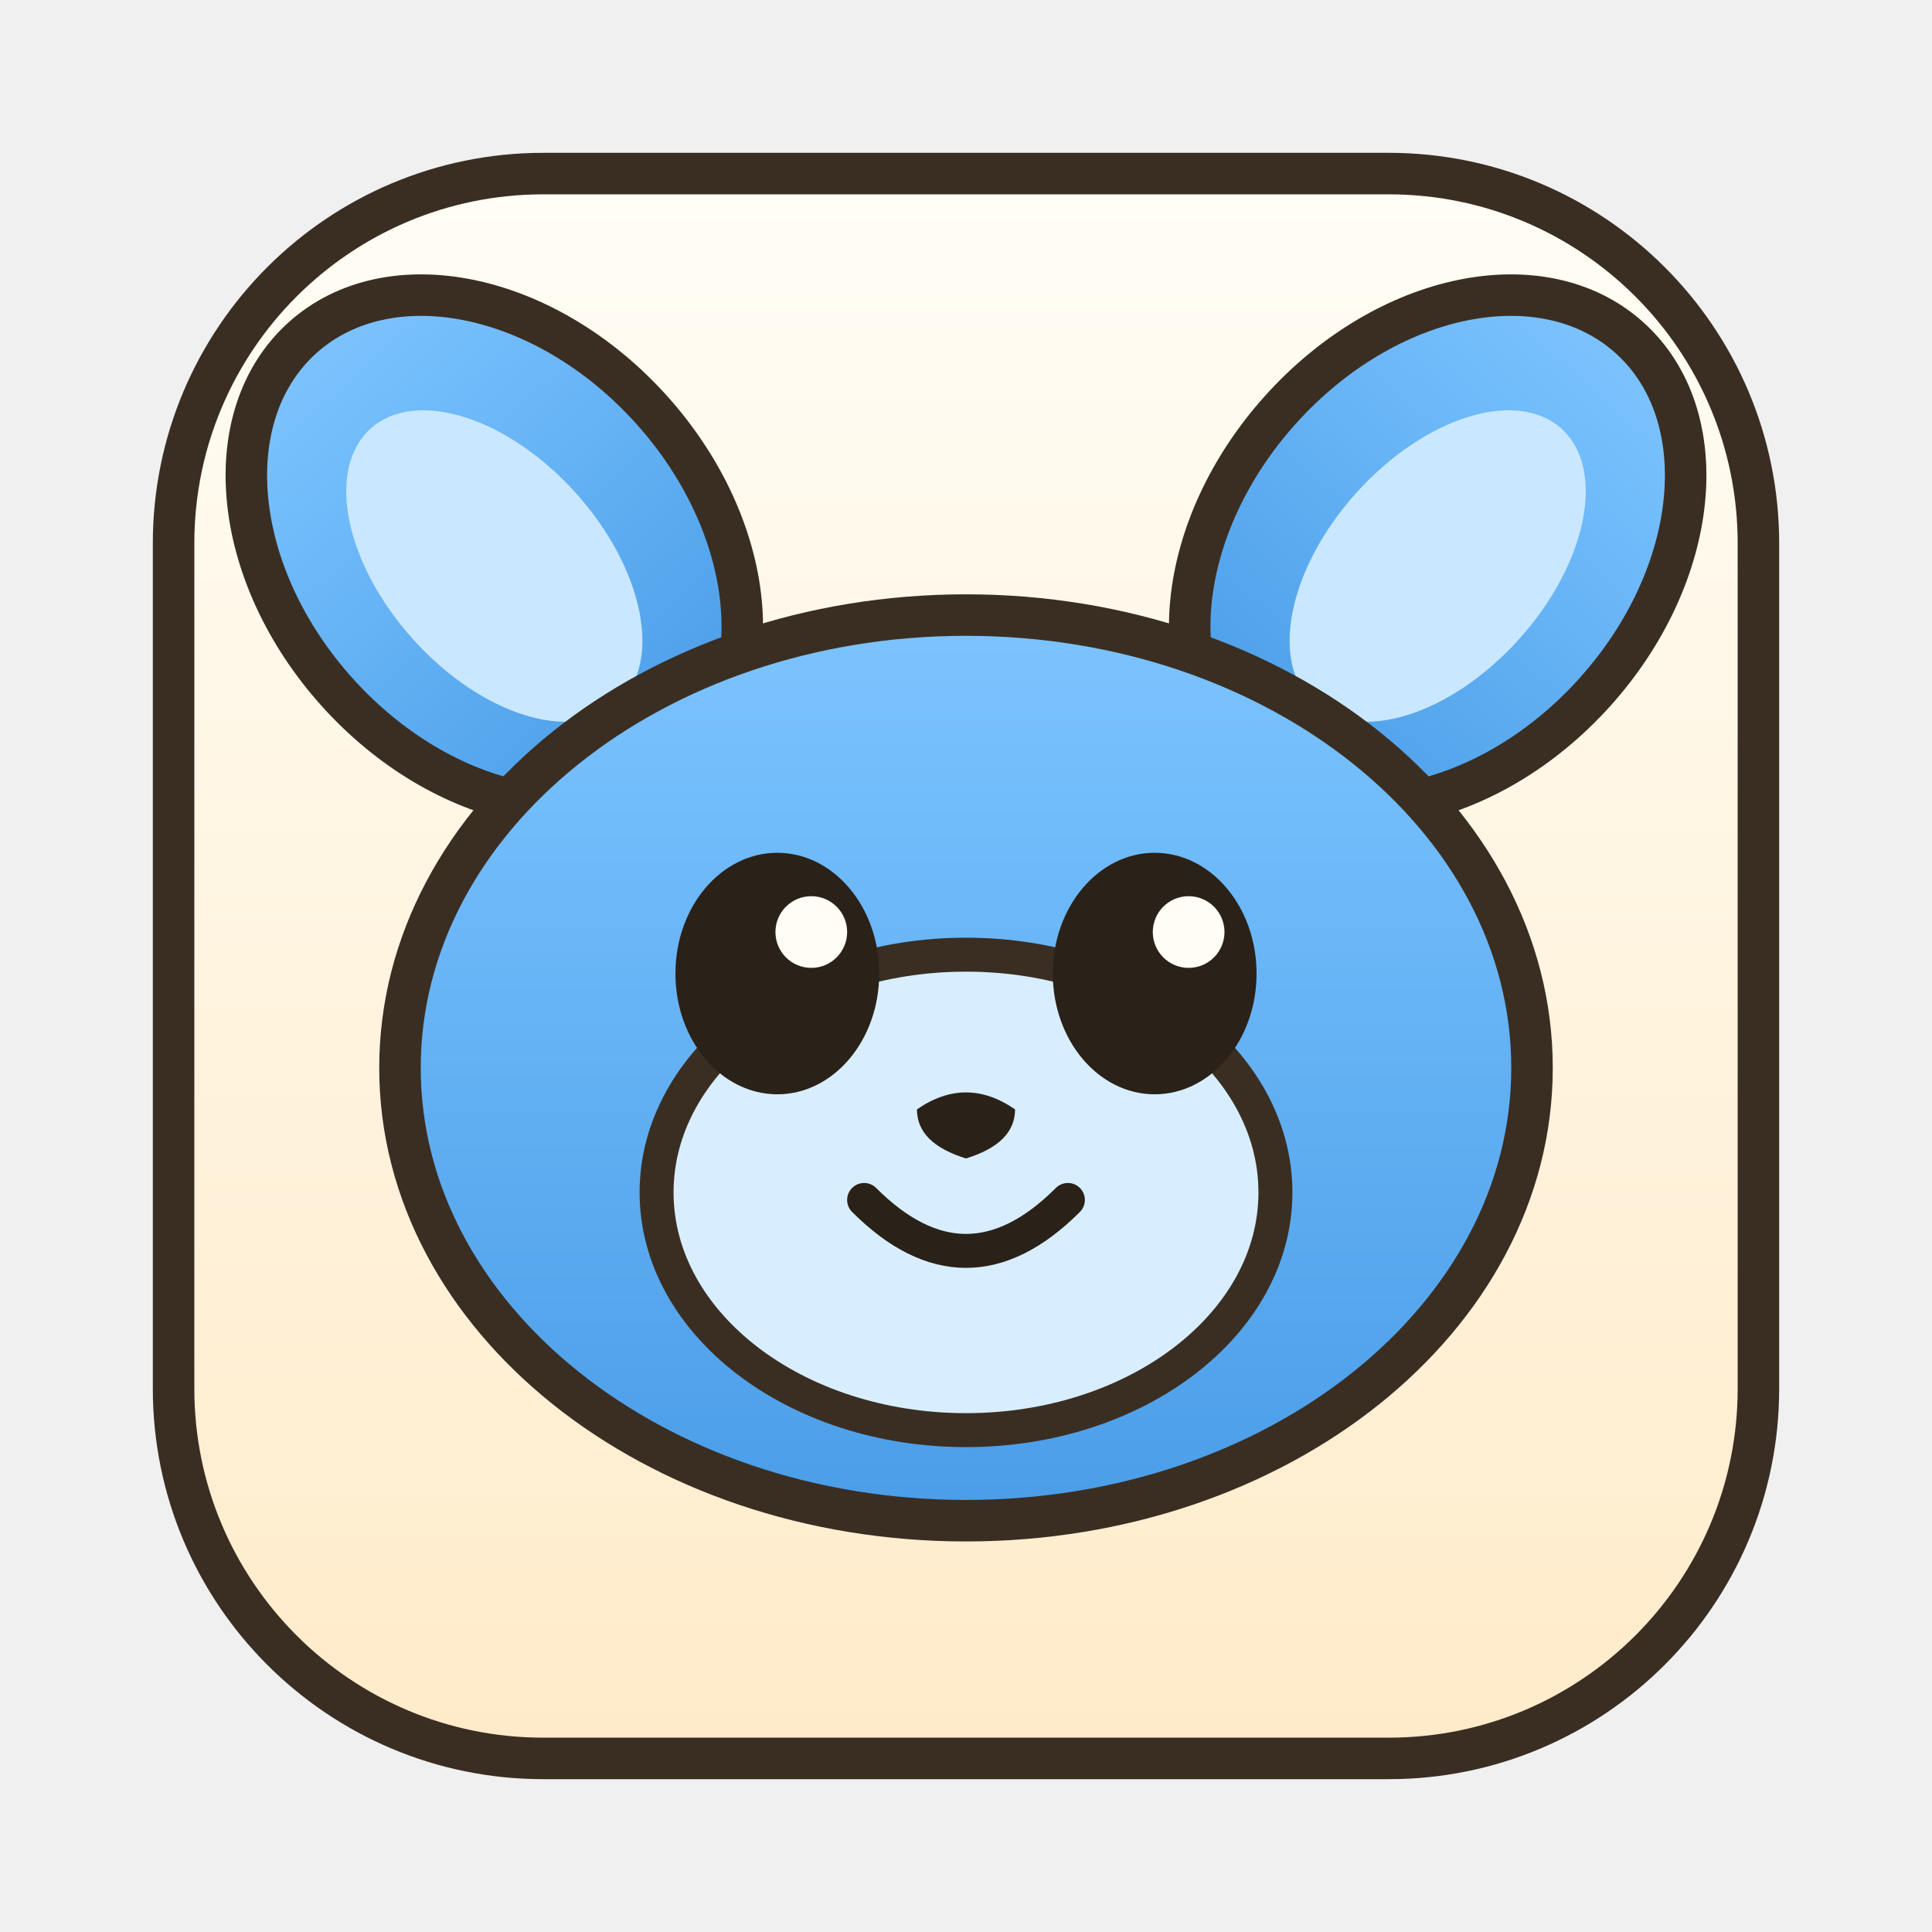
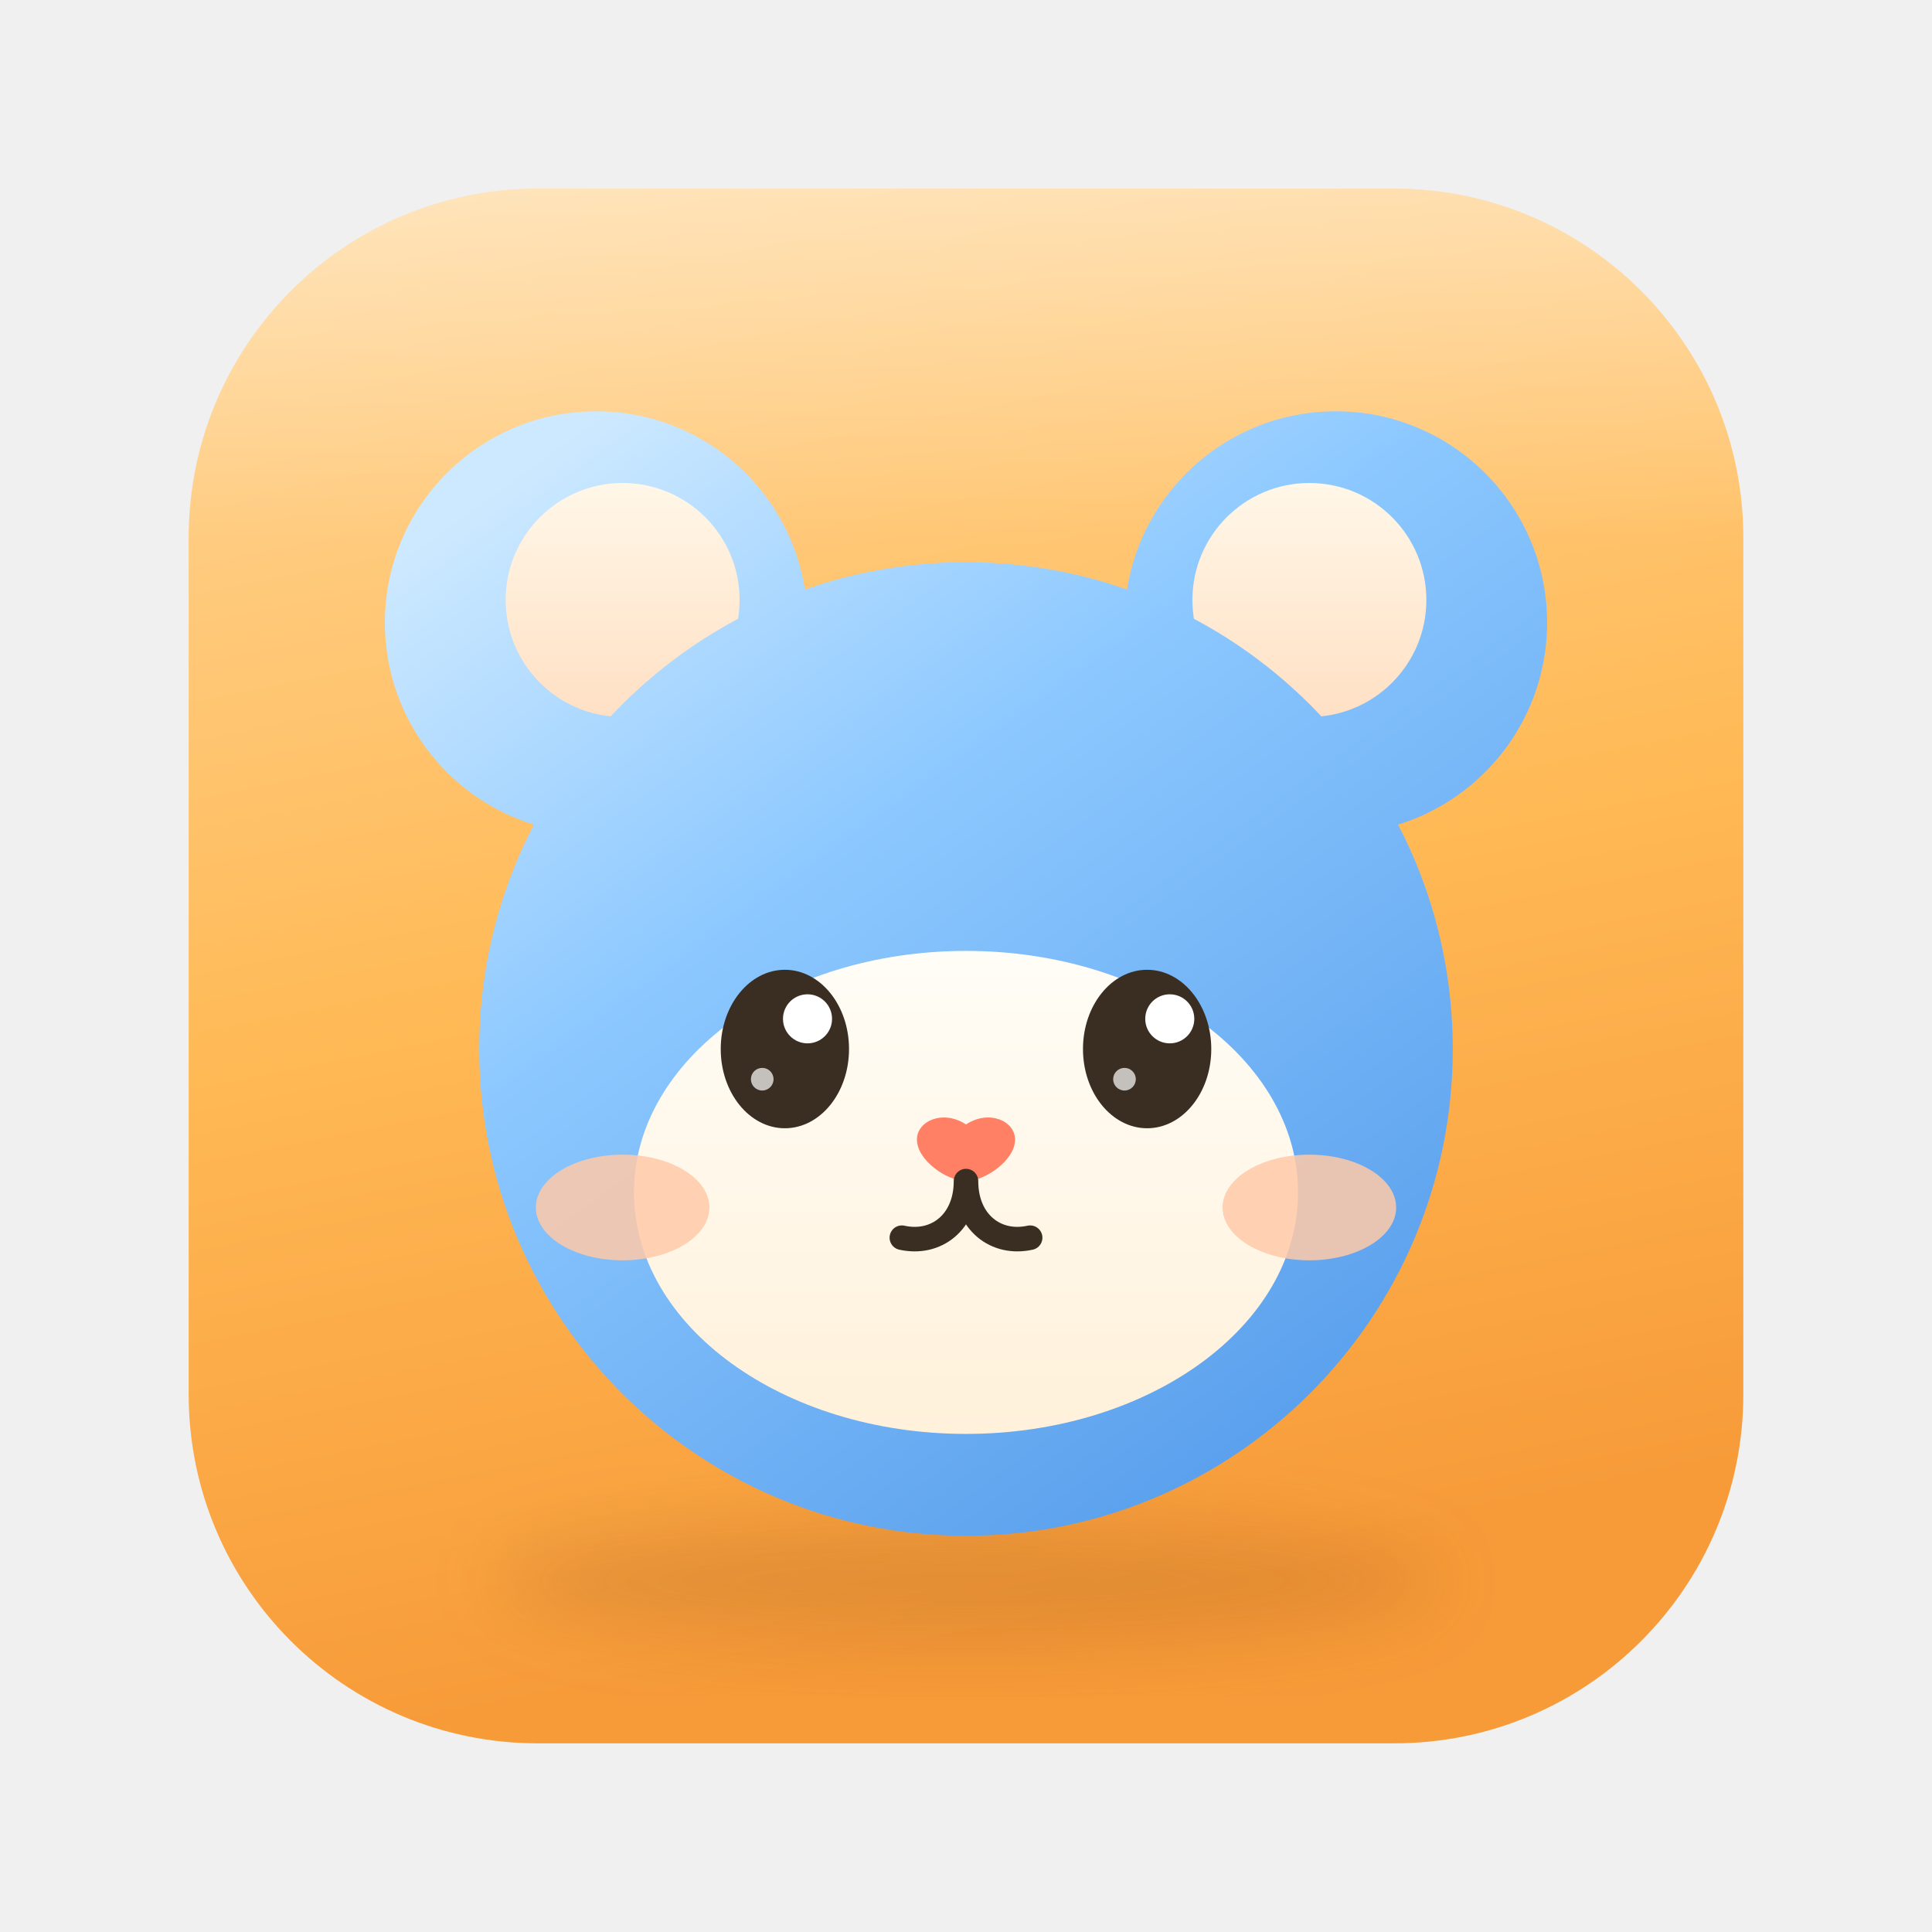
<svg xmlns="http://www.w3.org/2000/svg" viewBox="0 0 1024 1024" width="1024" height="1024">
  <defs>
-     <linearGradient id="bg" x1="0" y1="0" x2="0" y2="1">
-       <stop offset="0" stop-color="#FFFDF6" />
-       <stop offset="1" stop-color="#FFEBC9" />
+     <linearGradient id="board" x1="0" y1="0" x2="0.2" y2="1">
+       <stop offset="0" stop-color="#FFD79A" />
+       <stop offset="0.55" stop-color="#FFB955" />
+       <stop offset="1" stop-color="#F79A38" />
    </linearGradient>
-     <linearGradient id="fur" x1="0" y1="0" x2="0" y2="1">
-       <stop offset="0" stop-color="#7CC4FF" />
-       <stop offset="1" stop-color="#4A9DE8" />
+     <linearGradient id="gloss" x1="0" y1="0" x2="0" y2="1">
+       <stop offset="0" stop-color="#FFFFFF" stop-opacity="0.34" />
+       <stop offset="0.45" stop-color="#FFFFFF" stop-opacity="0" />
    </linearGradient>
+     <linearGradient id="fur" gradientUnits="userSpaceOnUse" x1="300" y1="230" x2="740" y2="840">
+       <stop offset="0" stop-color="#CDE9FF" />
+       <stop offset="0.35" stop-color="#8CC8FF" />
+       <stop offset="1" stop-color="#4E96E8" />
+     </linearGradient>
+     <linearGradient id="innerEar" x1="0" y1="0" x2="0" y2="1">
+       <stop offset="0" stop-color="#FFF7E8" />
+       <stop offset="1" stop-color="#FFE0C4" />
+     </linearGradient>
+     <linearGradient id="muzzle" x1="0" y1="0" x2="0" y2="1">
+       <stop offset="0" stop-color="#FFFDF7" />
+       <stop offset="1" stop-color="#FFF1DA" />
+     </linearGradient>
+     <filter id="soft" x="-40%" y="-40%" width="180%" height="180%">
+       <feGaussianBlur stdDeviation="18" />
+     </filter>
+     <clipPath id="boardClip">
+       <rect x="100" y="100" width="824" height="824" rx="185" />
+     </clipPath>
  </defs>
-   <rect x="92" y="92" width="840" height="840" rx="196" fill="url(#bg)" />
-   <rect x="92" y="92" width="840" height="840" rx="196" fill="none" stroke="#3A2E23" stroke-width="22" />
-   <g stroke="#3A2E23" stroke-width="22" stroke-linejoin="round">
-     <ellipse cx="262" cy="292" rx="112" ry="152" fill="url(#fur)" transform="rotate(-42 262 292)" />
-     <ellipse cx="762" cy="292" rx="112" ry="152" fill="url(#fur)" transform="rotate(42 762 292)" />
+   <rect x="100" y="100" width="824" height="824" rx="185" fill="url(#board)" />
+   <g clip-path="url(#boardClip)">
+     <rect x="100" y="100" width="824" height="420" fill="url(#gloss)" />
+     <ellipse cx="512" cy="838" rx="250" ry="34" fill="#8A4B12" opacity="0.18" filter="url(#soft)" />
+     <g fill="url(#fur)">
+       <circle cx="316" cy="330" r="112" />
+       <circle cx="708" cy="330" r="112" />
+     </g>
+     <g fill="url(#innerEar)">
+       <circle cx="330" cy="318" r="62" />
+       <circle cx="694" cy="318" r="62" />
+     </g>
+     <circle cx="512" cy="556" r="258" fill="url(#fur)" />
+     <ellipse cx="512" cy="632" rx="176" ry="128" fill="url(#muzzle)" />
+     <ellipse cx="330" cy="640" rx="46" ry="28" fill="#FFC9A8" opacity="0.85" />
+     <ellipse cx="694" cy="640" rx="46" ry="28" fill="#FFC9A8" opacity="0.85" />
+     <g>
+       <ellipse cx="416" cy="556" rx="34" ry="42" fill="#3A2E23" />
+       <ellipse cx="608" cy="556" rx="34" ry="42" fill="#3A2E23" />
+       <circle cx="428" cy="540" r="13" fill="#FFFFFF" />
+       <circle cx="620" cy="540" r="13" fill="#FFFFFF" />
+       <circle cx="404" cy="572" r="6" fill="#FFFFFF" opacity="0.7" />
+       <circle cx="596" cy="572" r="6" fill="#FFFFFF" opacity="0.7" />
+     </g>
+     <path d="M486 604 C486 594 500 588 512 596 C524 588 538 594 538 604 C538 615 522 626 512 626 C502 626 486 615 486 604 Z" fill="#FF8064" />
+     <path d="M512 626 C512 648 496 660 478 656 M512 626 C512 648 528 660 546 656" fill="none" stroke="#3A2E23" stroke-width="13" stroke-linecap="round" />
  </g>
-   <ellipse cx="262" cy="300" rx="58" ry="98" fill="#C9E8FF" transform="rotate(-42 262 300)" />
-   <ellipse cx="762" cy="300" rx="58" ry="98" fill="#C9E8FF" transform="rotate(42 762 300)" />
-   <ellipse cx="512" cy="566" rx="300" ry="240" fill="url(#fur)" stroke="#3A2E23" stroke-width="22" />
-   <ellipse cx="512" cy="632" rx="164" ry="126" fill="#D8EEFF" stroke="#3A2E23" stroke-width="18" />
-   <g>
-     <ellipse cx="412" cy="516" rx="54" ry="64" fill="#2A2118" />
-     <ellipse cx="612" cy="516" rx="54" ry="64" fill="#2A2118" />
-     <circle cx="430" cy="494" r="19" fill="#FFFDF6" />
-     <circle cx="630" cy="494" r="19" fill="#FFFDF6" />
-   </g>
-   <path d="M486 588 Q512 570 538 588 Q538 606 512 614 Q486 606 486 588 Z" fill="#2A2118" />
-   <path d="M458 636 Q512 690 566 636" fill="none" stroke="#2A2118" stroke-width="18" stroke-linecap="round" />
</svg>
